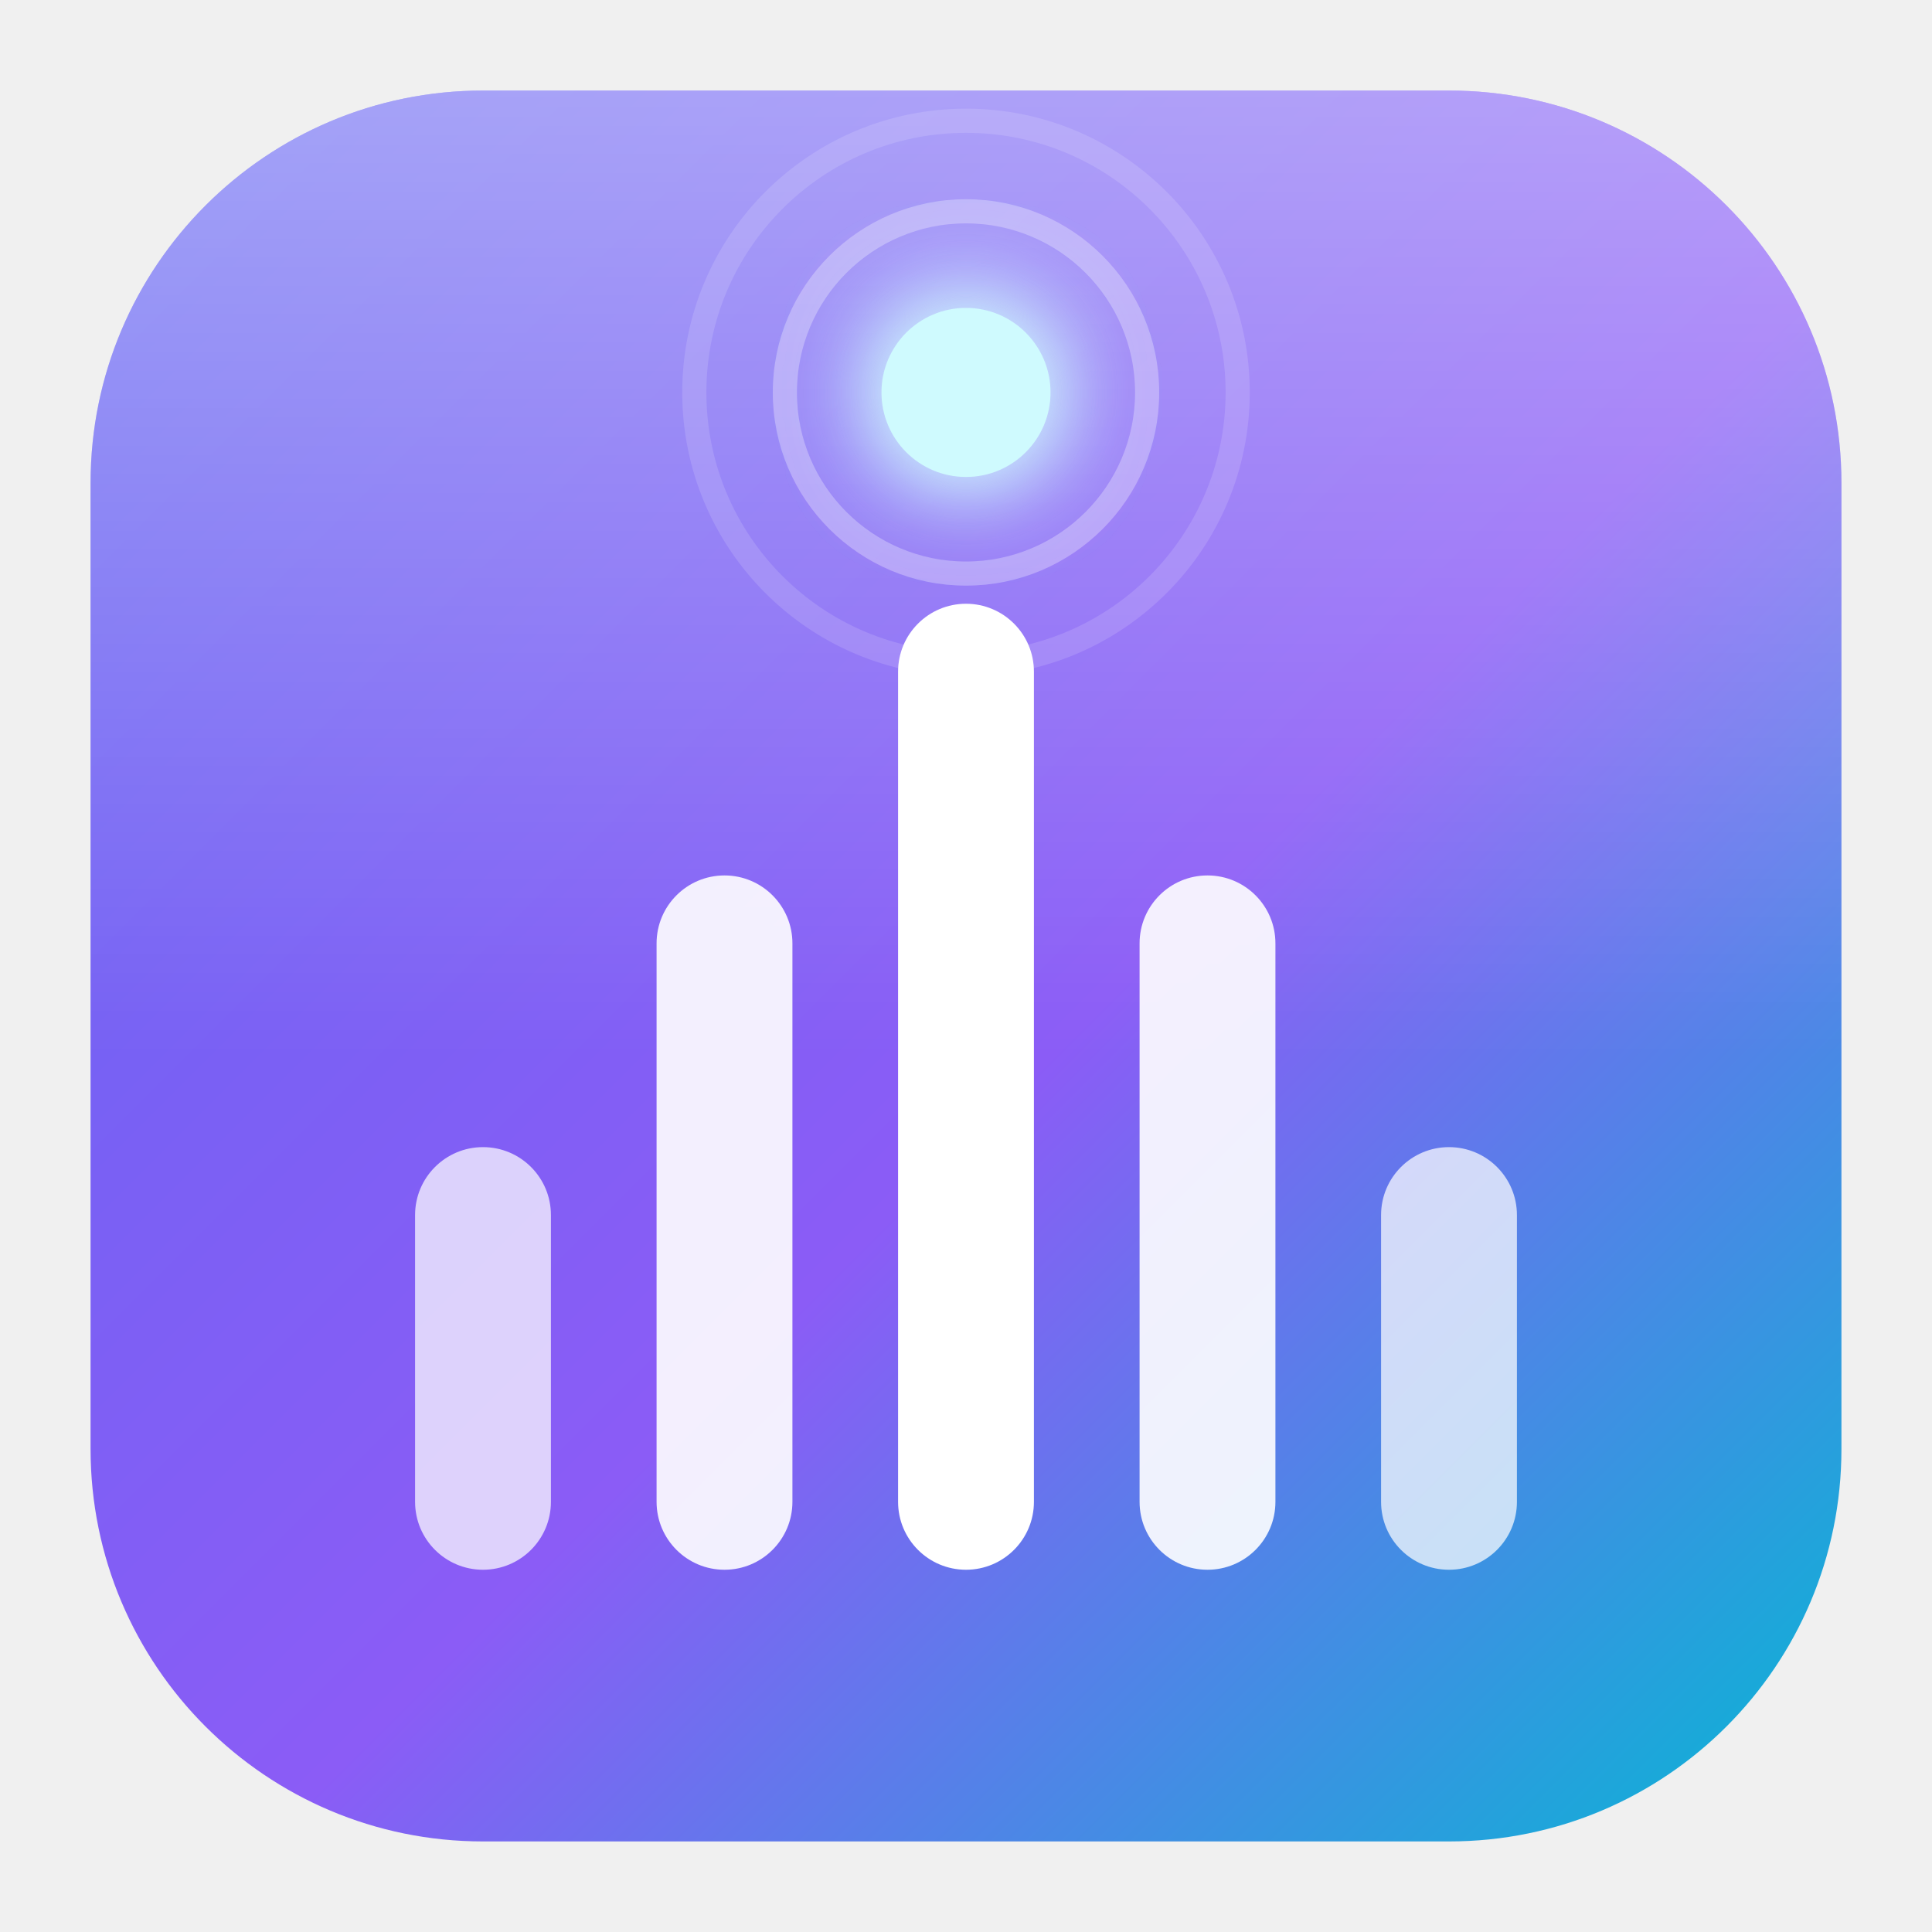
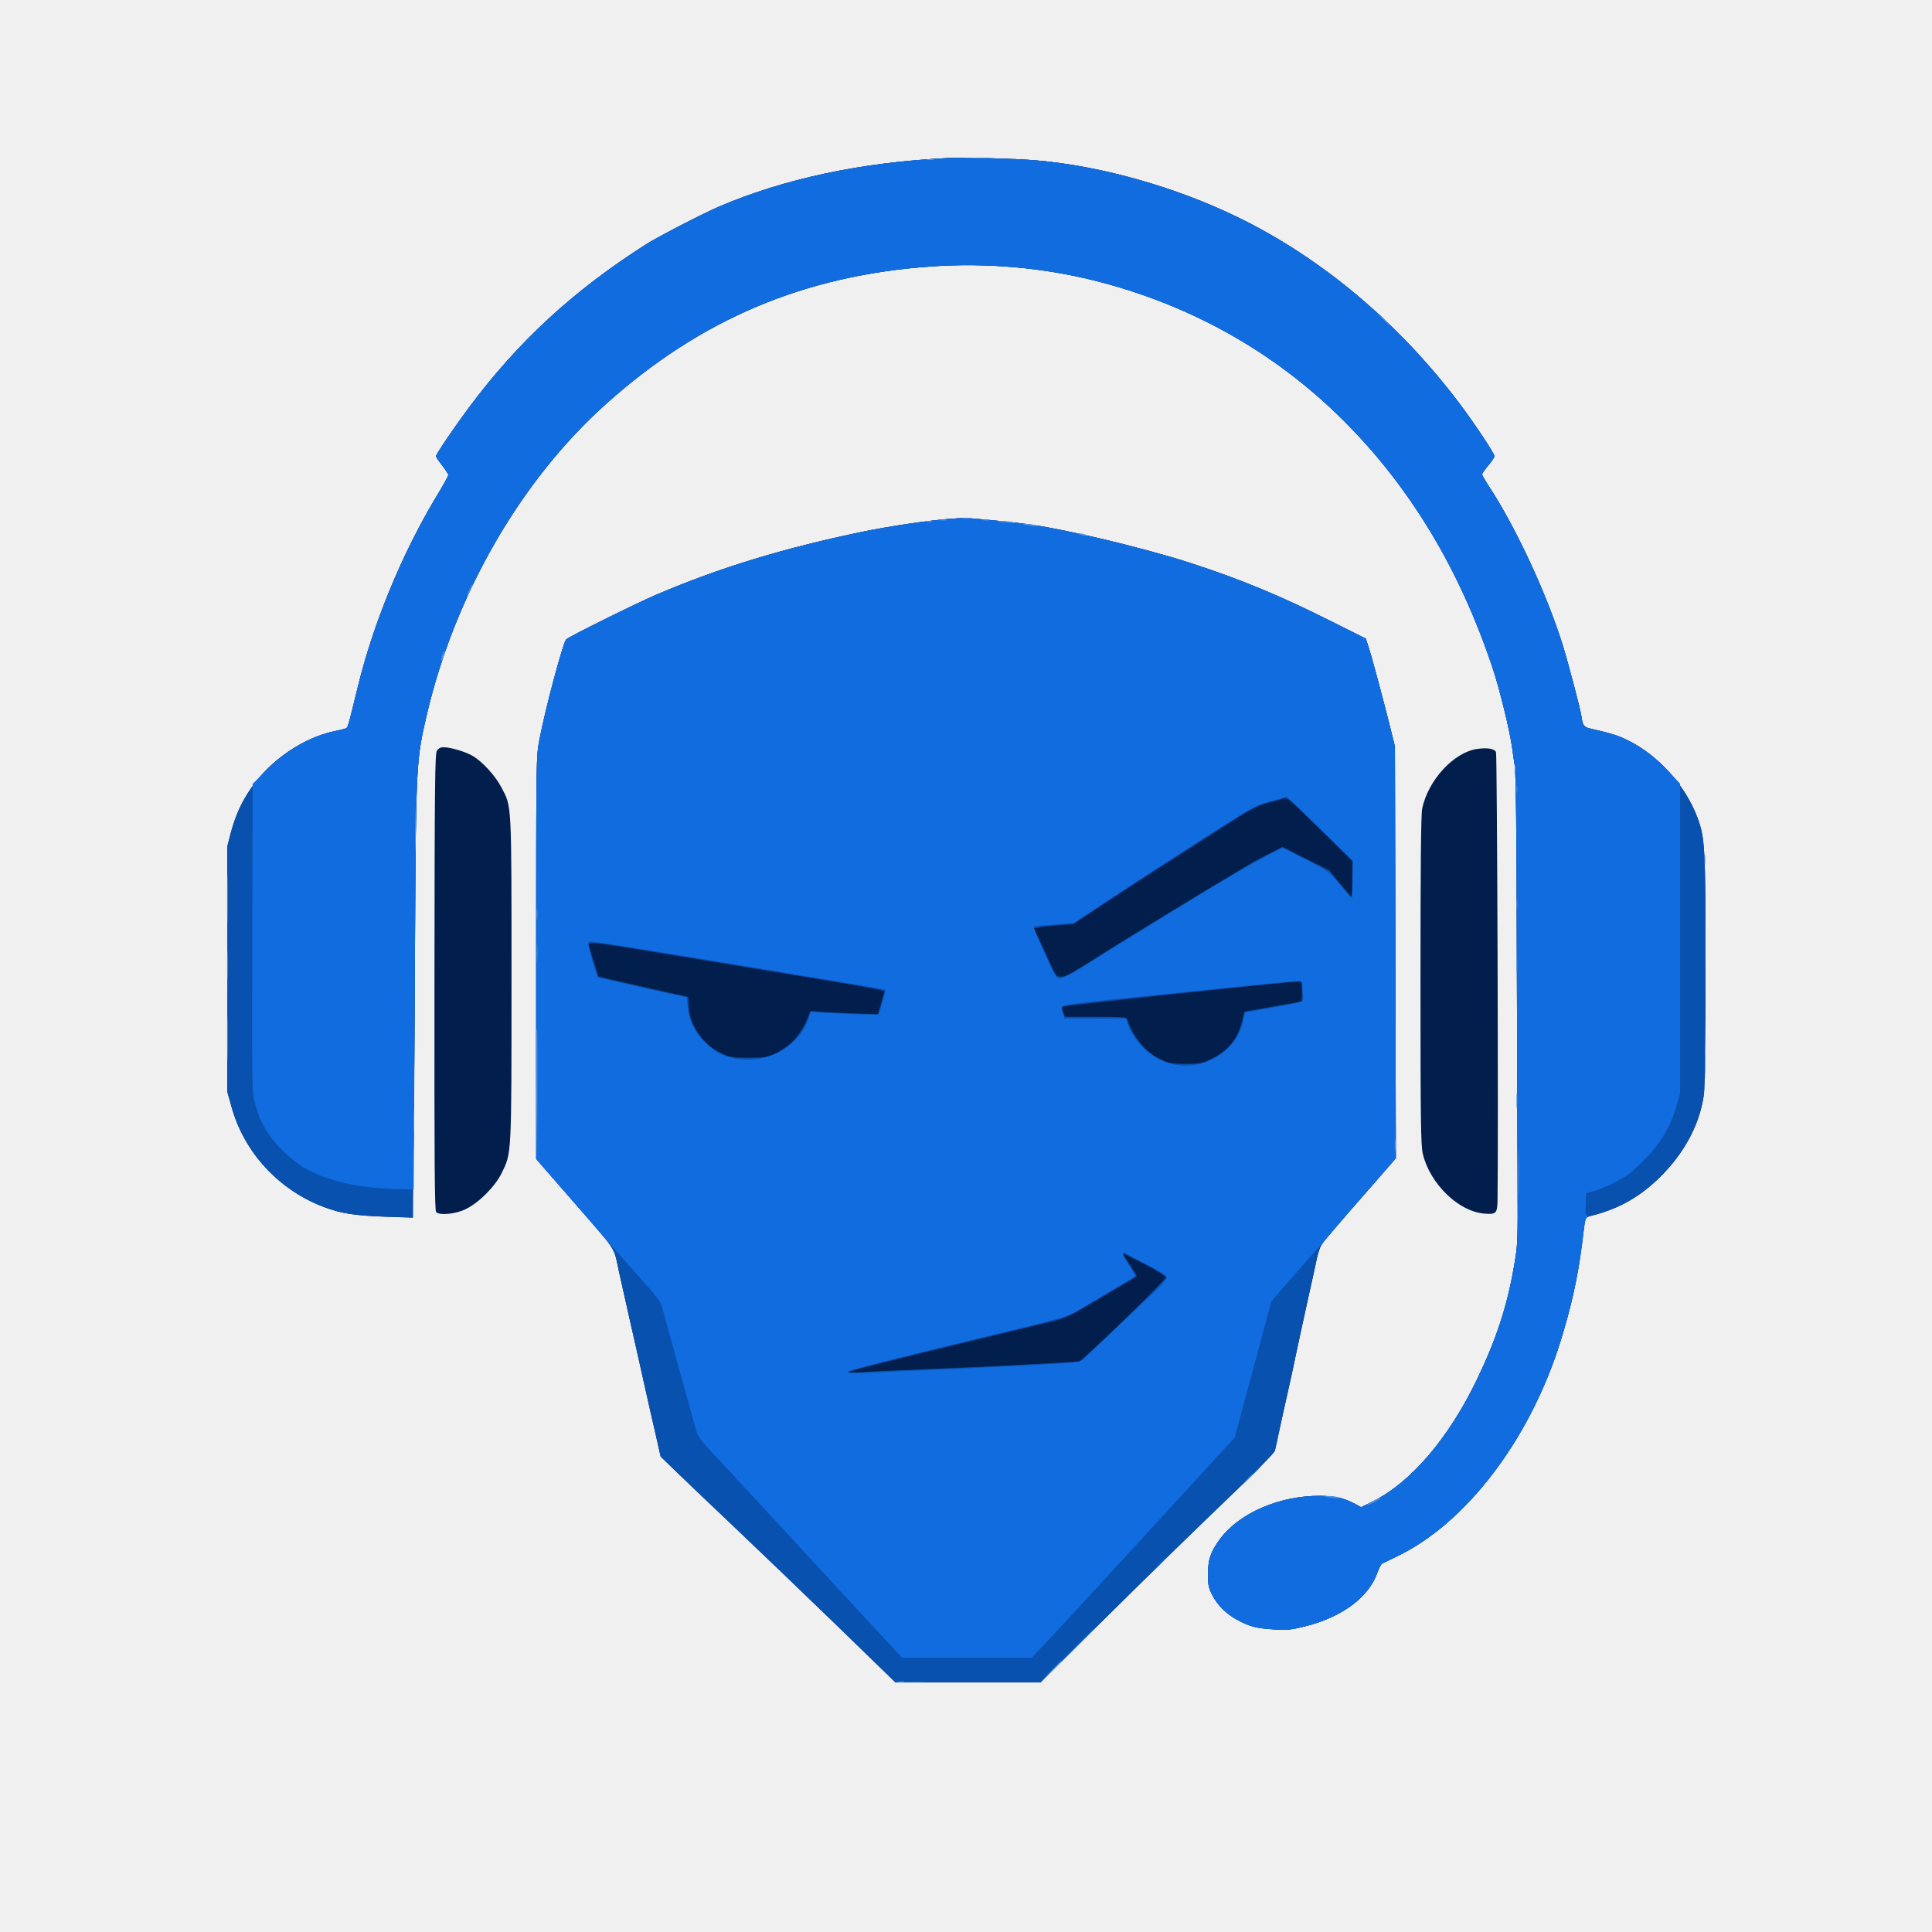
- <svg xmlns="http://www.w3.org/2000/svg" viewBox="0 0 128 128" width="128" height="128" role="img" aria-label="PowerfulTS">
-   <defs>
-     <linearGradient id="bg" x1="0" y1="0" x2="1" y2="1">
-       <stop offset="0" stop-color="#6366f1" />
-       <stop offset="0.55" stop-color="#8b5cf6" />
-       <stop offset="1" stop-color="#06b6d4" />
-     </linearGradient>
-     <linearGradient id="gloss" x1="0" y1="0" x2="0" y2="1">
-       <stop offset="0" stop-color="#ffffff" stop-opacity="0.40" />
-       <stop offset="0.55" stop-color="#ffffff" stop-opacity="0" />
-     </linearGradient>
-     <filter id="glow" x="-120%" y="-120%" width="340%" height="340%">
-       <feGaussianBlur stdDeviation="3.2" result="b" />
-       <feMerge>
-         <feMergeNode in="b" />
-         <feMergeNode in="b" />
-         <feMergeNode in="SourceGraphic" />
-       </feMerge>
-     </filter>
-   </defs>
-   <rect x="6" y="6" width="116" height="116" rx="26" fill="url(#bg)" />
-   <rect x="6" y="6" width="116" height="116" rx="26" fill="url(#gloss)" />
-   <g fill="#ffffff">
-     <rect x="27.5" y="76" width="9" height="28" rx="4.5" opacity="0.72" />
-     <rect x="43.5" y="58" width="9" height="46" rx="4.5" opacity="0.90" />
-     <rect x="59.5" y="40" width="9" height="64" rx="4.5" />
-     <rect x="75.5" y="58" width="9" height="46" rx="4.5" opacity="0.90" />
-     <rect x="91.5" y="76" width="9" height="28" rx="4.5" opacity="0.72" />
+ <svg xmlns="http://www.w3.org/2000/svg" version="1.0" width="1254" height="1254" viewBox="0 0 1254 1254" preserveAspectRatio="xMidYMid meet">
+   <g transform="translate(0,1254) scale(0.1,-0.1)">
+     <g fill="#011e4d" stroke="none">
+       <path d="M6150 11514 c-559 -27 -1065 -135 -1490 -318 -107 -47 -390 -193 -467 -242 -472 -301 -830 -631 -1149 -1059 -98 -132 -214 -303 -214 -316 0 -5 18 -32 40 -60 22 -28 40 -56 40 -62 0 -7 -34 -68 -76 -137 -224 -372 -412 -827 -513 -1245 -58 -238 -63 -255 -73 -261 -5 -3 -38 -12 -73 -19 -206 -43 -418 -187 -544 -369 -64 -92 -102 -178 -133 -292 l-23 -89 0 -795 0 -795 27 -96 c81 -298 307 -543 602 -654 110 -41 197 -55 393 -62 l183 -6 0 89 c0 49 2 244 5 434 2 190 7 786 9 1325 6 1092 8 1127 77 1420 184 780 608 1515 1158 2009 616 554 1292 840 2121 897 352 24 711 -7 1050 -91 623 -156 1170 -462 1616 -905 435 -433 757 -966 973 -1613 46 -139 111 -406 126 -517 3 -22 10 -74 17 -115 7 -51 12 -424 13 -1165 2 -599 4 -1281 5 -1515 2 -418 2 -427 -24 -575 -45 -258 -115 -470 -240 -730 -182 -378 -427 -665 -670 -787 l-81 -41 -40 22 c-75 39 -124 50 -223 52 -263 3 -528 -111 -653 -280 -62 -85 -78 -131 -78 -227 -1 -68 3 -88 26 -134 34 -68 93 -127 169 -167 78 -41 120 -52 234 -59 84 -6 109 -3 205 21 237 60 409 188 465 347 10 29 24 56 32 60 7 4 48 23 91 44 452 215 867 760 1066 1399 69 223 109 400 136 610 9 72 19 145 21 162 4 29 10 34 47 43 187 47 333 134 471 280 144 153 232 329 256 510 5 42 9 394 10 810 0 792 -3 848 -52 982 -78 209 -255 407 -453 503 -62 31 -100 43 -247 77 -37 9 -46 21 -53 76 -6 46 -84 341 -121 462 -102 327 -298 752 -470 1018 -30 45 -54 87 -54 93 0 6 18 32 40 58 22 26 40 53 40 60 0 18 -134 219 -230 346 -397 525 -895 942 -1440 1207 -403 195 -883 331 -1305 367 -136 12 -463 20 -575 15z M6175 9173 c-131 -8 -398 -48 -570 -83 -519 -108 -930 -233 -1345 -410 -133 -57 -575 -276 -586 -291 -22 -30 -136 -455 -173 -652 -21 -106 -21 -136 -21 -1413 l0 -1305 32 -38 c18 -21 119 -136 223 -256 275 -316 246 -270 283 -441 18 -82 48 -216 67 -299 19 -82 59 -260 89 -395 30 -135 68 -303 85 -375 l29 -129 94 -91 c51 -50 219 -210 372 -355 154 -146 455 -435 669 -642 l389 -378 471 0 471 0 345 343 c419 414 621 612 934 912 130 125 240 237 242 249 3 12 19 84 35 161 17 77 39 178 50 225 11 47 35 159 54 250 19 91 54 248 76 350 23 102 48 217 56 255 8 39 22 81 31 95 18 28 112 138 336 393 l147 169 -3 1337 -3 1336 -36 145 c-53 208 -114 436 -135 500 l-18 55 -220 110 c-332 167 -584 272 -916 380 -304 99 -833 225 -1074 255 -112 15 -380 40 -405 38 -14 -1 -47 -3 -75 -5z M2836 7667 c-13 -19 -15 -212 -16 -1500 -1 -1201 1 -1481 11 -1494 21 -24 131 -13 196 21 84 42 187 146 228 230 66 134 65 99 65 1261 0 1163 2 1116 -66 1245 -40 76 -123 167 -187 204 -45 27 -144 56 -189 56 -18 0 -33 -8 -42 -23z M9588 7679 c-152 -22 -318 -202 -357 -387 -8 -37 -11 -368 -11 -1115 0 -912 2 -1071 15 -1126 46 -194 232 -375 399 -388 76 -7 84 2 86 82 6 371 -2 2900 -10 2914 -11 22 -56 29 -122 20z" />
+     </g>
+     <g fill="#0951ae" stroke="none">
+       <path d="M6150 11514 c-559 -27 -1065 -135 -1490 -318 -107 -47 -390 -193 -467 -242 -472 -301 -830 -631 -1149 -1059 -98 -132 -214 -303 -214 -316 0 -5 18 -32 40 -60 22 -28 40 -56 40 -62 0 -7 -34 -68 -76 -137 -224 -372 -412 -827 -513 -1245 -58 -238 -63 -255 -73 -261 -5 -3 -38 -12 -73 -19 -206 -43 -418 -187 -544 -369 -64 -92 -102 -178 -133 -292 l-23 -89 0 -795 0 -795 27 -96 c81 -298 307 -543 602 -654 110 -41 197 -55 393 -62 l183 -6 0 89 c0 49 2 244 5 434 2 190 7 786 9 1325 6 1092 8 1127 77 1420 184 780 608 1515 1158 2009 616 554 1292 840 2121 897 352 24 711 -7 1050 -91 623 -156 1170 -462 1616 -905 435 -433 757 -966 973 -1613 46 -139 111 -406 126 -517 3 -22 10 -74 17 -115 7 -51 12 -424 13 -1165 2 -599 4 -1281 5 -1515 2 -418 2 -427 -24 -575 -45 -258 -115 -470 -240 -730 -182 -378 -427 -665 -670 -787 l-81 -41 -40 22 c-75 39 -124 50 -223 52 -263 3 -528 -111 -653 -280 -62 -85 -78 -131 -78 -227 -1 -68 3 -88 26 -134 34 -68 93 -127 169 -167 78 -41 120 -52 234 -59 84 -6 109 -3 205 21 237 60 409 188 465 347 10 29 24 56 32 60 7 4 48 23 91 44 452 215 867 760 1066 1399 69 223 109 400 136 610 9 72 19 145 21 162 4 29 10 34 47 43 187 47 333 134 471 280 144 153 232 329 256 510 5 42 9 394 10 810 0 792 -3 848 -52 982 -78 209 -255 407 -453 503 -62 31 -100 43 -247 77 -37 9 -46 21 -53 76 -6 46 -84 341 -121 462 -102 327 -298 752 -470 1018 -30 45 -54 87 -54 93 0 6 18 32 40 58 22 26 40 53 40 60 0 18 -134 219 -230 346 -397 525 -895 942 -1440 1207 -403 195 -883 331 -1305 367 -136 12 -463 20 -575 15z M6175 9173 c-131 -8 -398 -48 -570 -83 -519 -108 -930 -233 -1345 -410 -133 -57 -575 -276 -586 -291 -22 -30 -136 -455 -173 -652 -21 -106 -21 -136 -21 -1413 l0 -1305 32 -38 c18 -21 119 -136 223 -256 275 -316 246 -270 283 -441 18 -82 48 -216 67 -299 19 -82 59 -260 89 -395 30 -135 68 -303 85 -375 l29 -129 94 -91 c51 -50 219 -210 372 -355 154 -146 455 -435 669 -642 l389 -378 471 0 471 0 345 343 c419 414 621 612 934 912 130 125 240 237 242 249 3 12 19 84 35 161 17 77 39 178 50 225 11 47 35 159 54 250 19 91 54 248 76 350 23 102 48 217 56 255 8 39 22 81 31 95 18 28 112 138 336 393 l147 169 -3 1337 -3 1336 -36 145 c-53 208 -114 436 -135 500 l-18 55 -220 110 c-332 167 -584 272 -916 380 -304 99 -833 225 -1074 255 -112 15 -380 40 -405 38 -14 -1 -47 -3 -75 -5z m2209 -1839 c17 -14 113 -107 212 -205 l182 -180 1 -114 c0 -63 -3 -115 -7 -114 -4 0 -38 39 -76 85 l-68 85 -153 76 -152 76 -84 -43 c-46 -23 -109 -57 -139 -75 -348 -207 -832 -503 -1056 -646 -90 -57 -133 -79 -157 -79 -32 0 -33 2 -103 158 l-72 157 32 6 c17 4 74 10 127 14 l96 7 184 122 c157 104 497 324 897 578 78 50 122 71 185 88 45 11 87 23 92 25 20 7 28 4 59 -21z m-4381 -934 c117 -18 541 -88 1449 -238 158 -26 288 -51 288 -56 0 -5 -9 -40 -21 -79 l-21 -70 -196 7 c-109 4 -207 10 -219 13 -16 4 -25 0 -29 -13 -42 -122 -113 -207 -213 -257 -62 -30 -71 -32 -181 -32 -106 0 -120 2 -178 29 -123 57 -212 190 -212 318 0 26 -2 48 -4 48 -8 0 -579 130 -581 132 -4 5 -65 203 -65 211 0 11 43 8 183 -13z m4447 -295 c0 -36 -1 -65 -2 -66 -2 0 -86 -15 -187 -32 l-184 -33 -16 -65 c-29 -117 -94 -193 -209 -247 -50 -24 -69 -27 -157 -27 -87 0 -107 4 -158 27 -98 46 -181 144 -220 261 -6 15 -25 17 -206 17 l-199 0 -11 32 c-6 17 -10 33 -8 34 7 7 1433 159 1530 163 27 1 27 1 27 -64z m-1015 -1773 c71 -38 131 -75 133 -83 2 -11 -401 -406 -528 -516 l-35 -30 -295 -17 c-162 -9 -459 -23 -660 -31 -201 -8 -405 -17 -455 -21 -49 -3 -87 -3 -84 0 9 10 310 86 809 206 234 56 466 112 516 125 82 20 116 37 315 155 123 73 226 134 227 136 2 1 -14 29 -35 61 -52 77 -56 83 -46 83 4 0 66 -31 138 -68z" />
+     </g>
+     <g fill="#116ce0" stroke="none">
+       <path d="M6150 11514 c-559 -27 -1065 -135 -1490 -318 -107 -47 -390 -193 -467 -242 -472 -301 -830 -631 -1149 -1059 -98 -132 -214 -303 -214 -316 0 -5 18 -32 40 -60 22 -28 40 -56 40 -62 0 -7 -34 -68 -76 -137 -224 -372 -412 -827 -513 -1245 -58 -238 -63 -255 -73 -261 -5 -3 -38 -12 -73 -19 -163 -34 -310 -119 -447 -256 l-88 -87 -2 -814 c-3 -1233 -4 -1180 21 -1273 31 -116 91 -213 187 -304 44 -42 107 -90 140 -108 152 -80 334 -122 554 -129 l145 -5 2 343 c1 189 5 784 7 1323 6 1092 8 1127 77 1420 184 780 608 1515 1158 2009 616 554 1292 840 2121 897 352 24 711 -7 1050 -91 623 -156 1170 -462 1616 -905 435 -433 757 -966 973 -1613 46 -139 111 -406 126 -517 3 -22 10 -74 17 -115 7 -51 12 -424 13 -1165 2 -599 4 -1281 5 -1515 2 -418 2 -427 -24 -575 -45 -258 -115 -470 -240 -730 -182 -378 -427 -665 -670 -787 l-81 -41 -40 22 c-75 39 -124 50 -223 52 -263 3 -528 -111 -653 -280 -62 -85 -78 -131 -78 -227 -1 -68 3 -88 26 -134 34 -68 93 -127 169 -167 78 -41 120 -52 234 -59 84 -6 109 -3 205 21 237 60 409 188 465 347 10 29 24 56 32 60 7 4 48 23 91 44 452 215 867 760 1066 1399 76 247 128 491 150 714 6 52 14 87 22 92 11 7 11 9 1 9 -10 0 -12 18 -10 72 l3 72 55 16 c30 9 93 36 140 60 68 34 102 61 180 139 108 109 173 219 213 357 l22 79 0 1004 0 1004 -70 75 c-85 92 -177 162 -270 207 -62 31 -100 43 -247 77 -37 9 -46 21 -53 76 -6 46 -84 341 -121 462 -102 327 -298 752 -470 1018 -30 45 -54 87 -54 93 0 6 18 32 40 58 22 26 40 53 40 60 0 18 -134 219 -230 346 -397 525 -895 942 -1440 1207 -403 195 -883 331 -1305 367 -136 12 -463 20 -575 15z M6175 9173 c-131 -8 -398 -48 -570 -83 -519 -108 -930 -233 -1345 -410 -133 -57 -575 -276 -586 -291 -22 -30 -136 -455 -173 -650 -20 -103 -20 -144 -21 -1025 0 -506 0 -1094 0 -1309 l1 -390 137 -156 c75 -86 187 -214 247 -285 61 -70 151 -173 200 -228 227 -254 222 -248 240 -317 9 -35 59 -215 110 -399 51 -184 98 -354 104 -377 8 -28 31 -63 70 -105 32 -35 148 -160 258 -278 110 -118 285 -308 389 -421 104 -113 286 -310 404 -437 l215 -232 421 0 421 0 115 123 c138 147 497 537 902 979 l300 327 119 442 119 442 51 60 c29 33 77 88 107 122 141 160 175 198 266 305 54 63 162 189 241 278 l143 164 -3 1336 -3 1337 -36 145 c-53 208 -114 436 -135 500 l-18 55 -220 110 c-332 167 -584 272 -916 380 -304 99 -833 225 -1074 255 -112 15 -380 40 -405 38 -14 -1 -47 -3 -75 -5z m2393 -2010 l213 -208 -3 -125 -3 -124 -75 89 c-75 88 -77 90 -225 166 l-150 77 -70 -36 c-62 -31 -140 -75 -365 -207 -108 -64 -706 -432 -846 -521 -128 -82 -171 -98 -191 -71 -16 20 -143 301 -143 315 0 6 8 12 18 12 9 0 68 5 130 10 l113 10 247 164 c136 90 400 261 586 380 316 202 345 219 430 242 50 14 96 27 101 29 6 2 12 4 15 4 3 1 101 -92 218 -206z m-4530 -763 c292 -46 1706 -280 1710 -284 2 -2 -8 -39 -21 -82 l-24 -79 -74 0 c-41 0 -140 4 -221 8 l-146 8 -12 -38 c-56 -174 -242 -288 -438 -269 -103 11 -167 40 -237 111 -70 70 -103 140 -112 236 l-6 56 -126 27 c-69 15 -200 44 -290 65 l-163 37 -32 105 c-31 103 -34 129 -15 129 6 0 99 -14 207 -30z m4417 -285 c4 -30 5 -61 2 -68 -3 -8 -45 -20 -103 -30 -55 -10 -138 -25 -186 -34 l-87 -15 -10 -49 c-30 -140 -138 -248 -285 -285 -116 -29 -240 0 -339 80 -51 40 -114 129 -127 178 l-11 38 -200 0 -199 0 -10 26 c-22 58 -22 58 138 77 81 10 197 22 257 28 61 6 319 32 575 58 256 27 491 49 522 50 l57 1 6 -55z m-1139 -1714 c5 -5 64 -36 130 -70 78 -39 123 -67 126 -79 4 -14 -28 -50 -126 -142 -72 -68 -183 -173 -246 -233 -63 -61 -131 -125 -151 -144 -34 -33 -37 -33 -160 -43 -68 -5 -331 -18 -584 -30 -253 -11 -534 -24 -625 -28 -164 -8 -189 -7 -173 8 8 9 506 133 1078 270 280 67 350 87 395 114 30 18 129 77 220 131 91 54 167 99 169 101 2 2 -17 35 -42 73 -41 62 -47 81 -27 81 3 0 10 -4 16 -9z M11065 6415 c0 -330 1 -464 2 -297 2 167 2 437 0 600 -1 163 -2 27 -2 -303z M1475 6265 c0 -390 1 -552 2 -358 2 193 2 513 0 710 -1 197 -2 39 -2 -352z M11064 5625 c0 -77 2 -107 3 -67 2 40 2 103 0 140 -2 37 -3 4 -3 -73z M8115 2958 l-60 -63 63 60 c58 55 67 65 59 65 -1 0 -29 -28 -62 -62z M7520 2385 c-24 -25 -42 -45 -39 -45 3 0 25 20 49 45 24 25 42 45 39 45 -3 0 -25 -20 -49 -45z M6925 1798 l-170 -173 173 170 c160 158 177 175 169 175 -1 0 -79 -78 -172 -172z M5868 1623 c34 -2 88 -2 120 0 31 2 3 3 -63 3 -66 0 -92 -1 -57 -3z" />
+     </g>
+     <g fill="#5293e2" stroke="none">
+       <path d="M6278 11513 c34 -2 90 -2 125 0 34 2 6 3 -63 3 -69 0 -97 -1 -62 -3z M6018 11503 c12 -2 30 -2 40 0 9 3 -1 5 -23 4 -22 0 -30 -2 -17 -4z M8980 10465 c19 -19 36 -35 39 -35 3 0 -10 16 -29 35 -19 19 -36 35 -39 35 -3 0 10 -16 29 -35z M6243 9173 c15 -2 39 -2 55 0 15 2 2 4 -28 4 -30 0 -43 -2 -27 -4z M6098 9163 c12 -2 32 -2 45 0 12 2 2 4 -23 4 -25 0 -35 -2 -22 -4z M6383 9163 c9 -2 25 -2 35 0 9 3 1 5 -18 5 -19 0 -27 -2 -17 -5z M6013 9153 c9 -2 25 -2 35 0 9 3 1 5 -18 5 -19 0 -27 -2 -17 -5z M6481 9156 c2 -2 31 -6 64 -9 37 -3 51 -2 35 3 -25 8 -107 13 -99 6z M6641 9136 c2 -2 27 -6 54 -9 32 -4 43 -3 30 3 -19 8 -93 14 -84 6z M7010 9070 c34 -11 60 -11 35 0 -11 5 -29 8 -40 8 -16 0 -15 -2 5 -8z M3047 8715 c-24 -50 -20 -58 4 -12 11 22 19 41 17 43 -3 2 -12 -12 -21 -31z M2871 8289 c-6 -18 -9 -34 -7 -36 2 -2 9 10 15 28 6 18 9 34 7 36 -2 2 -9 -10 -15 -28z M9832 7550 c0 -19 2 -27 5 -17 2 9 2 25 0 35 -3 9 -5 1 -5 -18z M9843 7415 c0 -22 2 -30 4 -17 2 12 2 30 0 40 -3 9 -5 -1 -4 -23z M2694 7155 c0 -132 2 -185 3 -117 2 68 2 176 0 240 -1 64 -3 9 -3 -123z M11063 6960 c0 -30 2 -43 4 -27 2 15 2 39 0 55 -2 15 -4 2 -4 -28z M1474 6710 c0 -146 2 -205 3 -132 2 72 2 192 0 265 -1 72 -3 13 -3 -133z M9843 6670 c0 -30 2 -43 4 -27 2 15 2 39 0 55 -2 15 -4 2 -4 -28z M3483 6605 c0 -33 2 -45 4 -27 2 18 2 45 0 60 -2 15 -4 0 -4 -33z M3484 6350 c0 -52 1 -74 3 -47 2 26 2 68 0 95 -2 26 -3 4 -3 -48z M1474 6275 c0 -88 2 -123 3 -77 2 46 2 118 0 160 -1 42 -3 5 -3 -83z M9843 6275 c0 -44 2 -61 4 -37 2 23 2 59 0 80 -2 20 -4 1 -4 -43z M1474 5800 c0 -135 2 -190 3 -122 2 67 2 177 0 245 -1 67 -3 12 -3 -123z M3479 5848 c-2 -7 -2 -200 1 -428 l6 -415 2 428 c1 235 0 427 -2 427 -2 0 -5 -6 -7 -12z M9843 5395 c0 -44 2 -61 4 -37 2 23 2 59 0 80 -2 20 -4 1 -4 -43z M2684 5265 c0 -77 2 -107 3 -67 2 40 2 103 0 140 -2 37 -3 4 -3 -73z M9053 5105 c0 -38 2 -53 4 -32 2 20 2 52 0 70 -2 17 -4 1 -4 -38z M9854 4925 c0 -132 2 -185 3 -117 2 68 2 176 0 240 -1 64 -3 9 -3 -123z M8089 2933 l-34 -38 38 34 c34 33 42 41 34 41 -2 0 -19 -17 -38 -37z M8601 2826 c2 -2 29 -6 59 -9 34 -3 47 -2 35 3 -19 8 -103 14 -94 6z M8910 2795 c-25 -13 -41 -24 -37 -25 11 0 87 39 87 45 0 7 0 7 -50 -20z M6820 1693 l-65 -68 68 65 c62 60 72 70 64 70 -1 0 -32 -30 -67 -67z M5828 1623 c12 -2 30 -2 40 0 9 3 -1 5 -23 4 -22 0 -30 -2 -17 -4z" />
+     </g>
  </g>
-   <g fill="none" stroke="#ffffff" stroke-width="1.6">
-     <circle cx="64" cy="26" r="12" opacity="0.30" />
-     <circle cx="64" cy="26" r="18" opacity="0.14" />
-   </g>
-   <circle cx="64" cy="26" r="5.6" fill="#cffafe" filter="url(#glow)" />
</svg>
